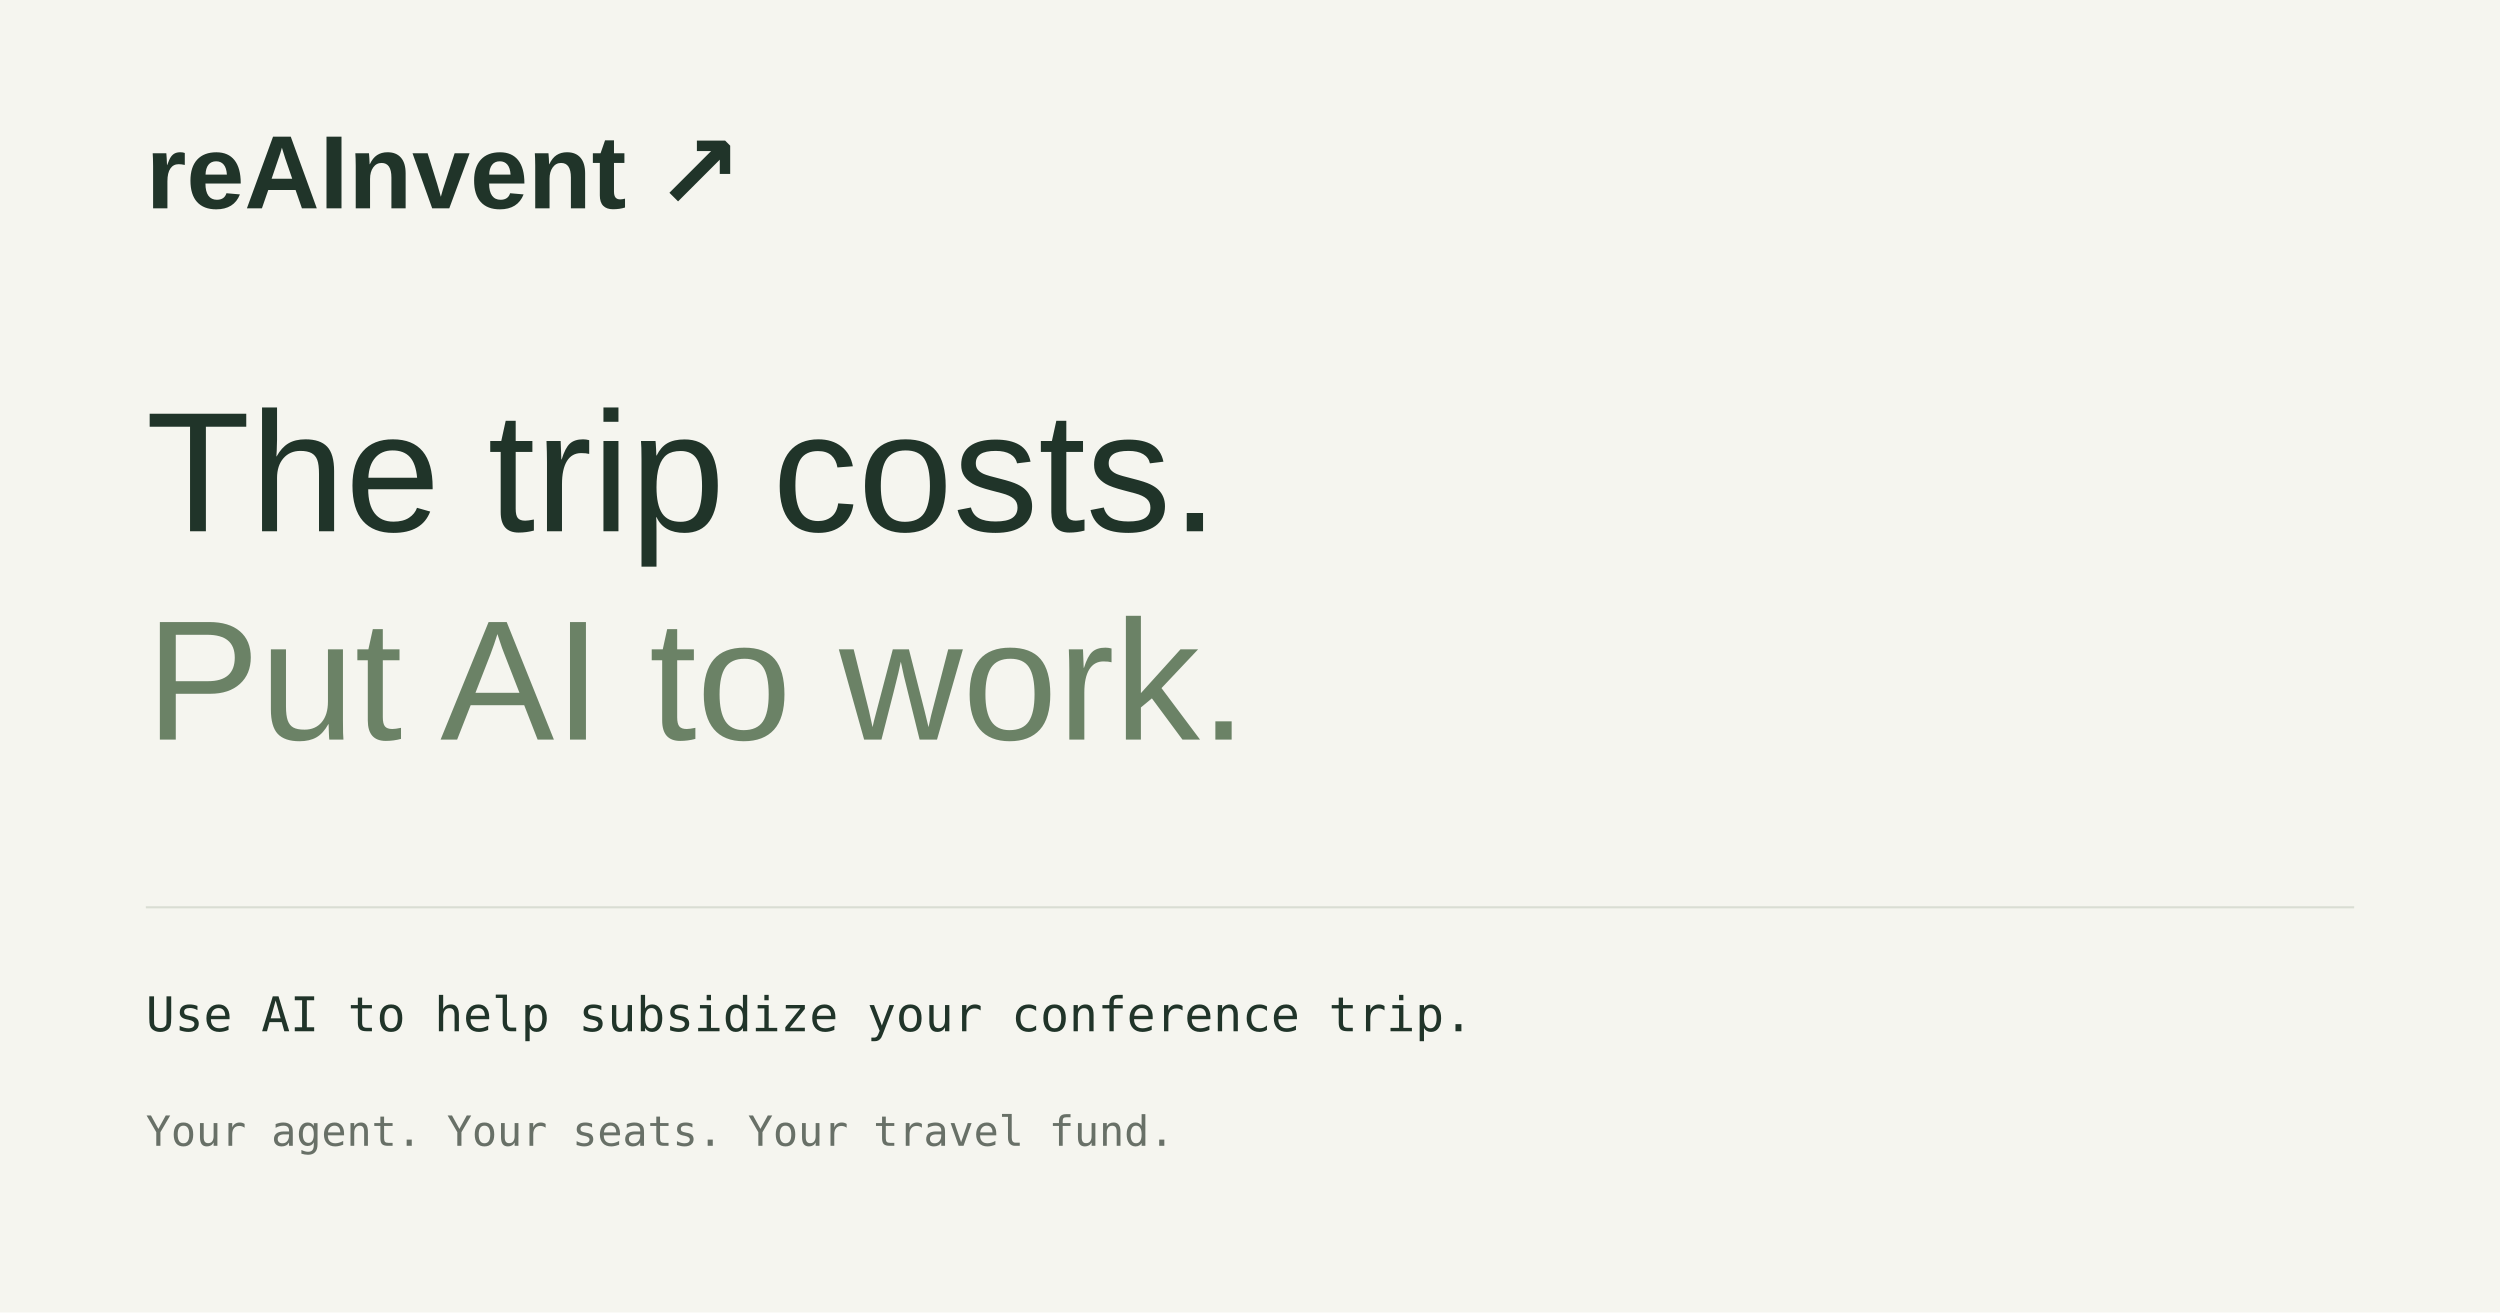
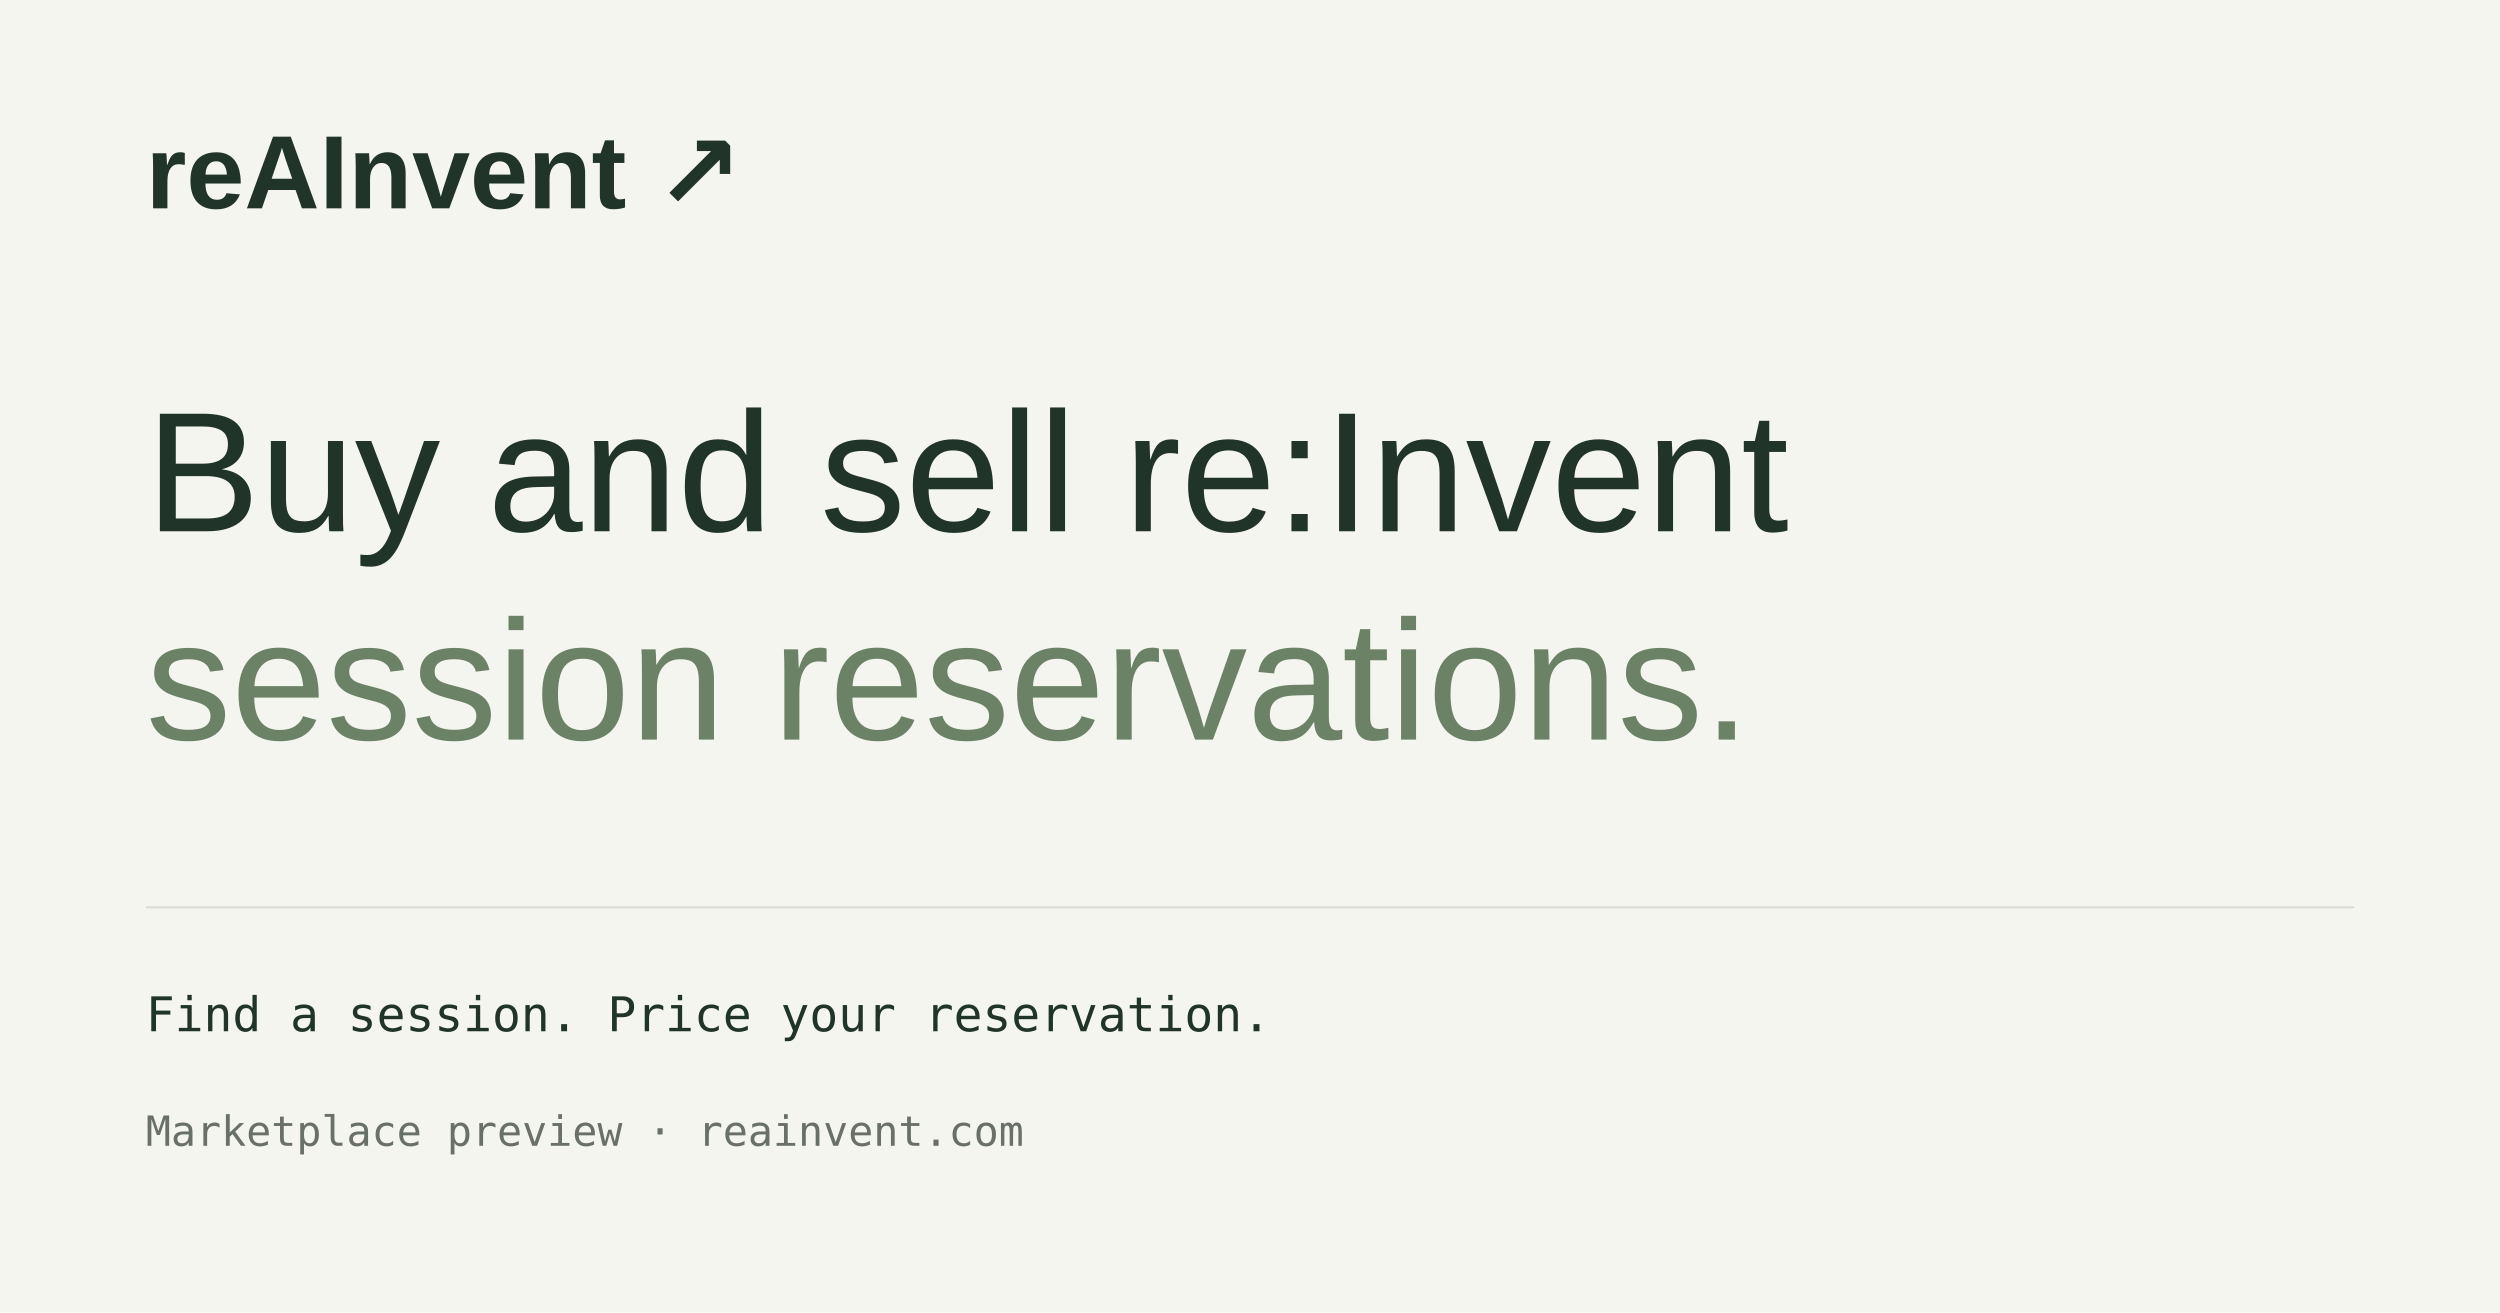
<svg xmlns="http://www.w3.org/2000/svg" width="1200" height="630" viewBox="0 0 1200 630">
  <rect width="1200" height="630" fill="#f5f5ef" />
  <text x="70" y="100" fill="#203429" font-family="Arial,sans-serif" font-size="50" font-weight="700">reAInvent ↗</text>
-   <text x="70" y="255" fill="#203429" font-family="Arial,sans-serif" font-size="82">The trip costs.</text>
-   <text x="70" y="355" fill="#6b8266" font-family="Arial,sans-serif" font-size="82">Put AI to work.</text>
+   <text x="70" y="255" fill="#203429" font-family="Arial,sans-serif" font-size="82">Buy and sell re:Invent</text>
+   <text x="70" y="355" fill="#6b8266" font-family="Arial,sans-serif" font-size="82">session reservations.</text>
  <rect x="70" y="435" width="1060" height="1" fill="#d9ddd3" />
-   <text x="70" y="495" fill="#203429" font-family="monospace" font-size="23">Use AI to help subsidize your conference trip.</text>
-   <text x="70" y="550" fill="#687067" font-family="monospace" font-size="20">Your agent. Your seats. Your travel fund.</text>
+   <text x="70" y="495" fill="#203429" font-family="monospace" font-size="23">Find a session. Price your reservation.</text>
+   <text x="70" y="550" fill="#687067" font-family="monospace" font-size="20">Marketplace preview · reainvent.com</text>
</svg>
